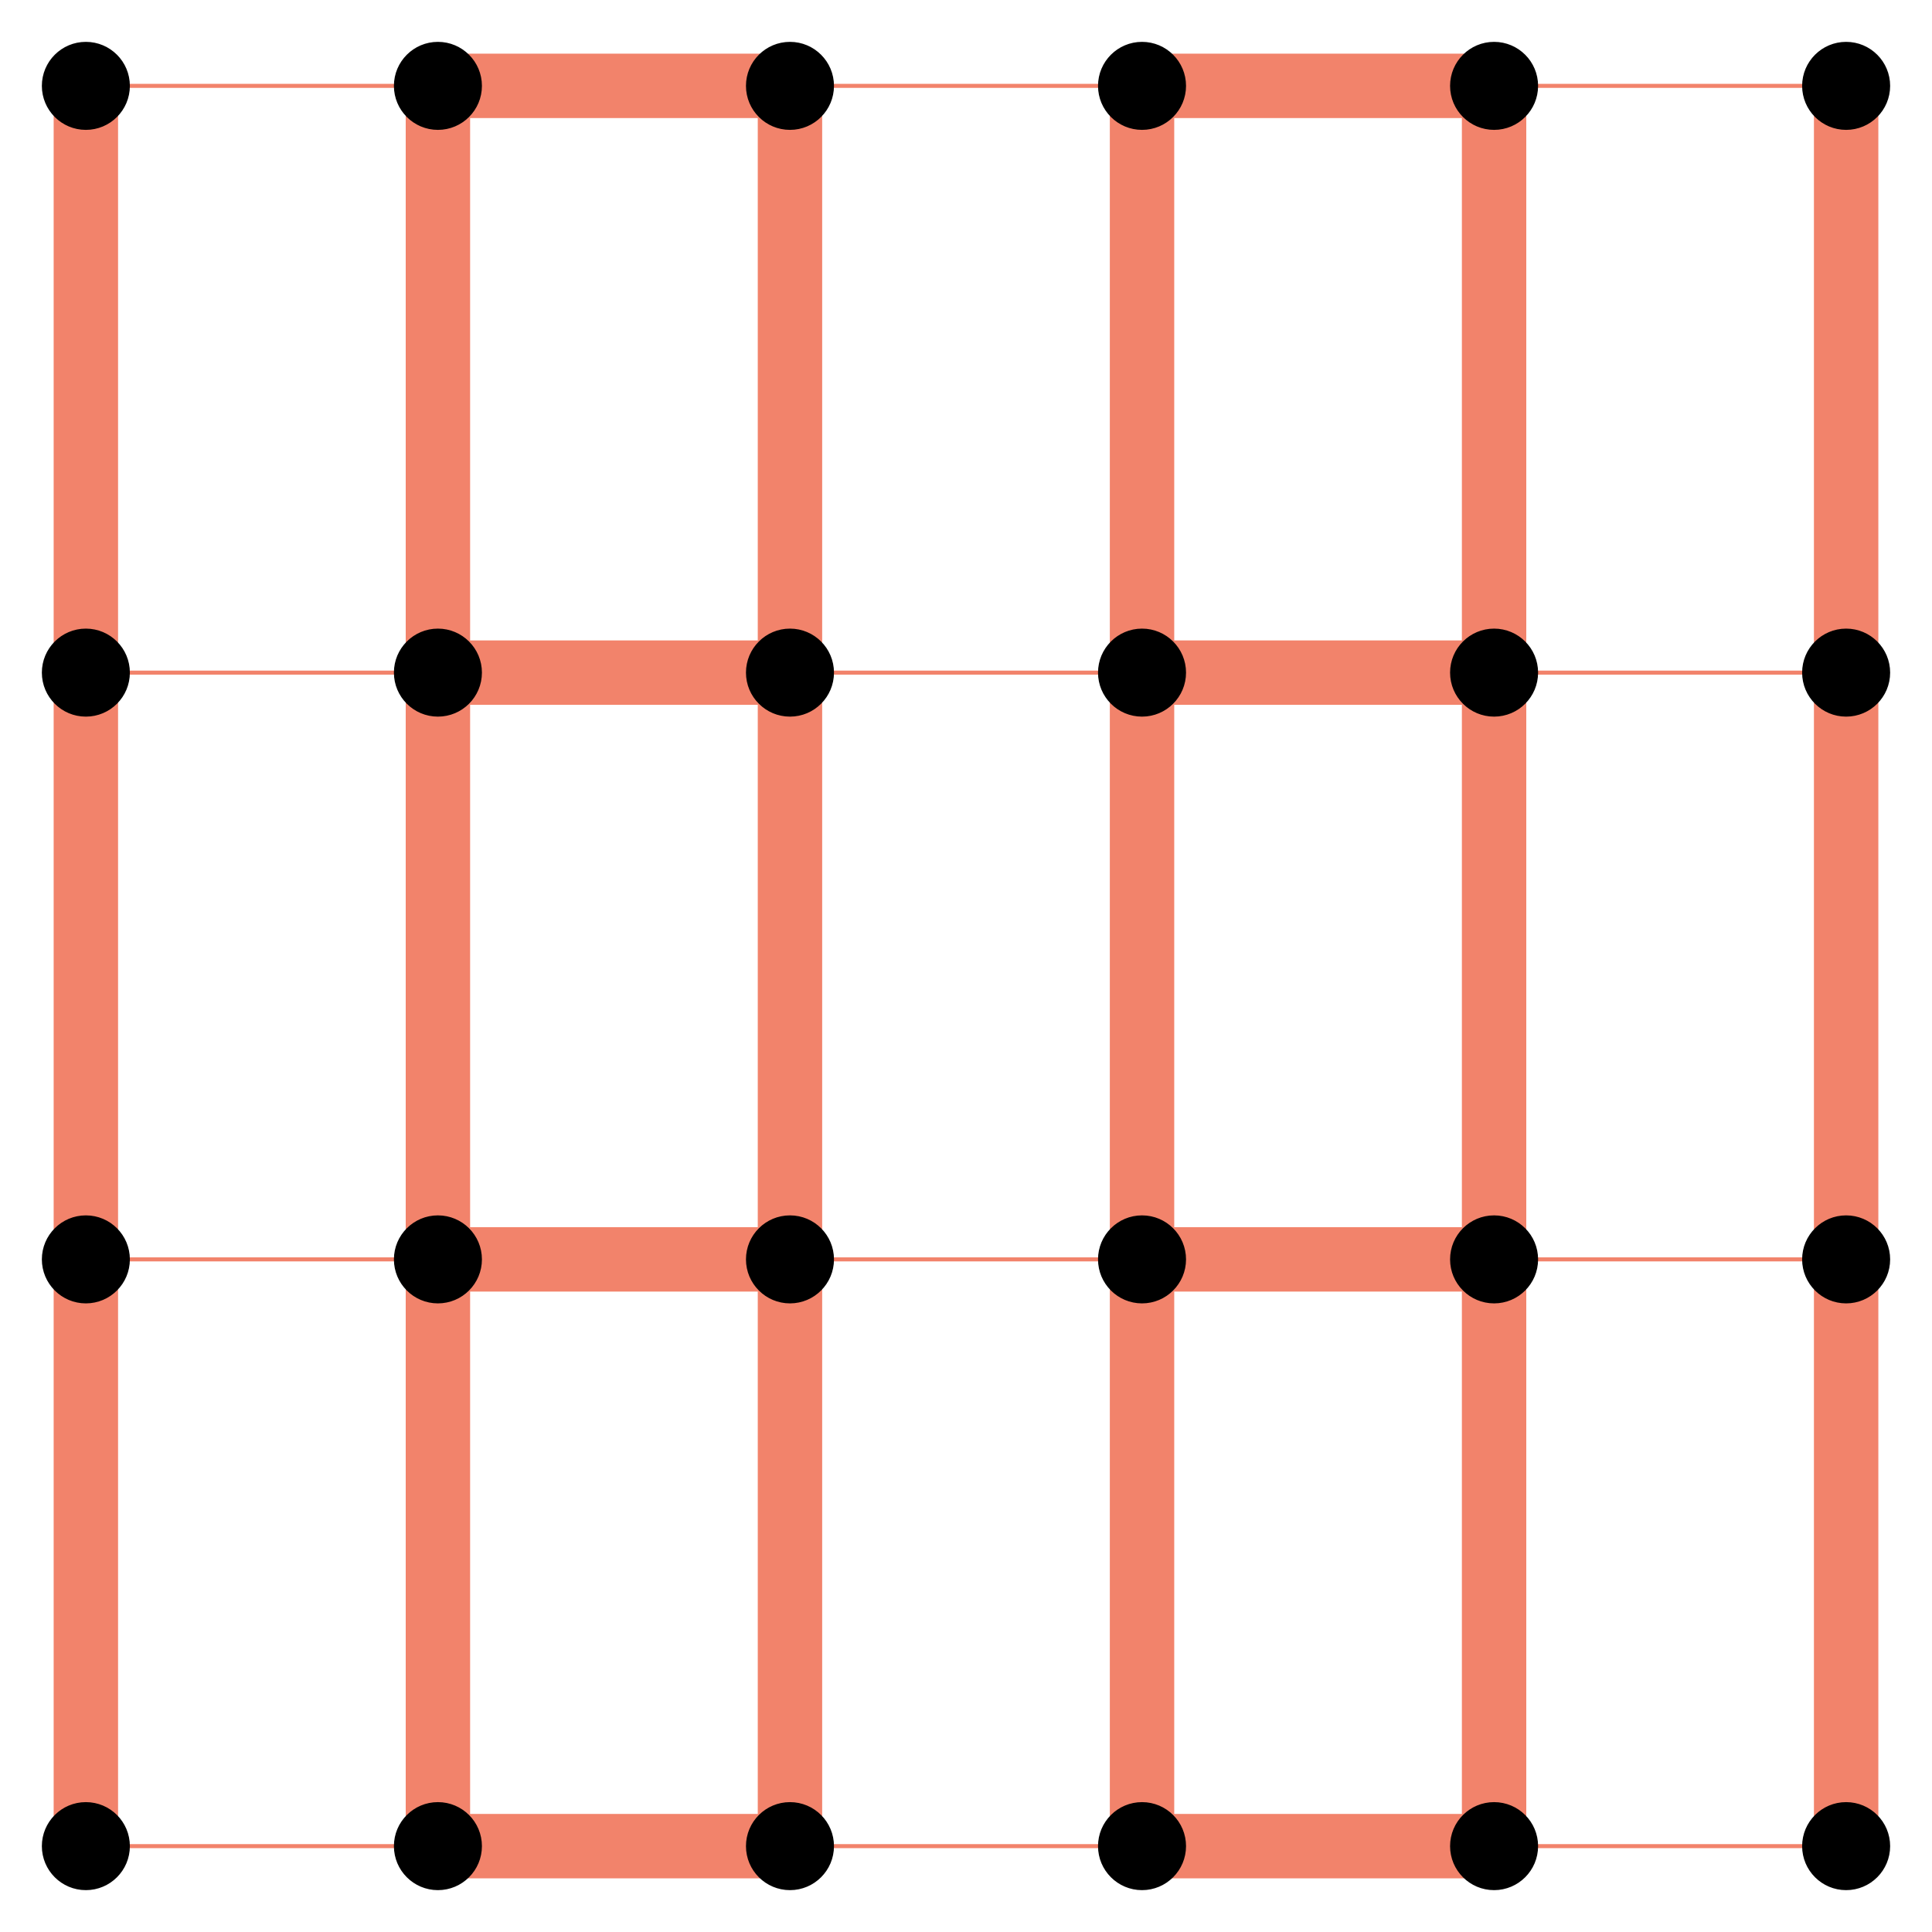
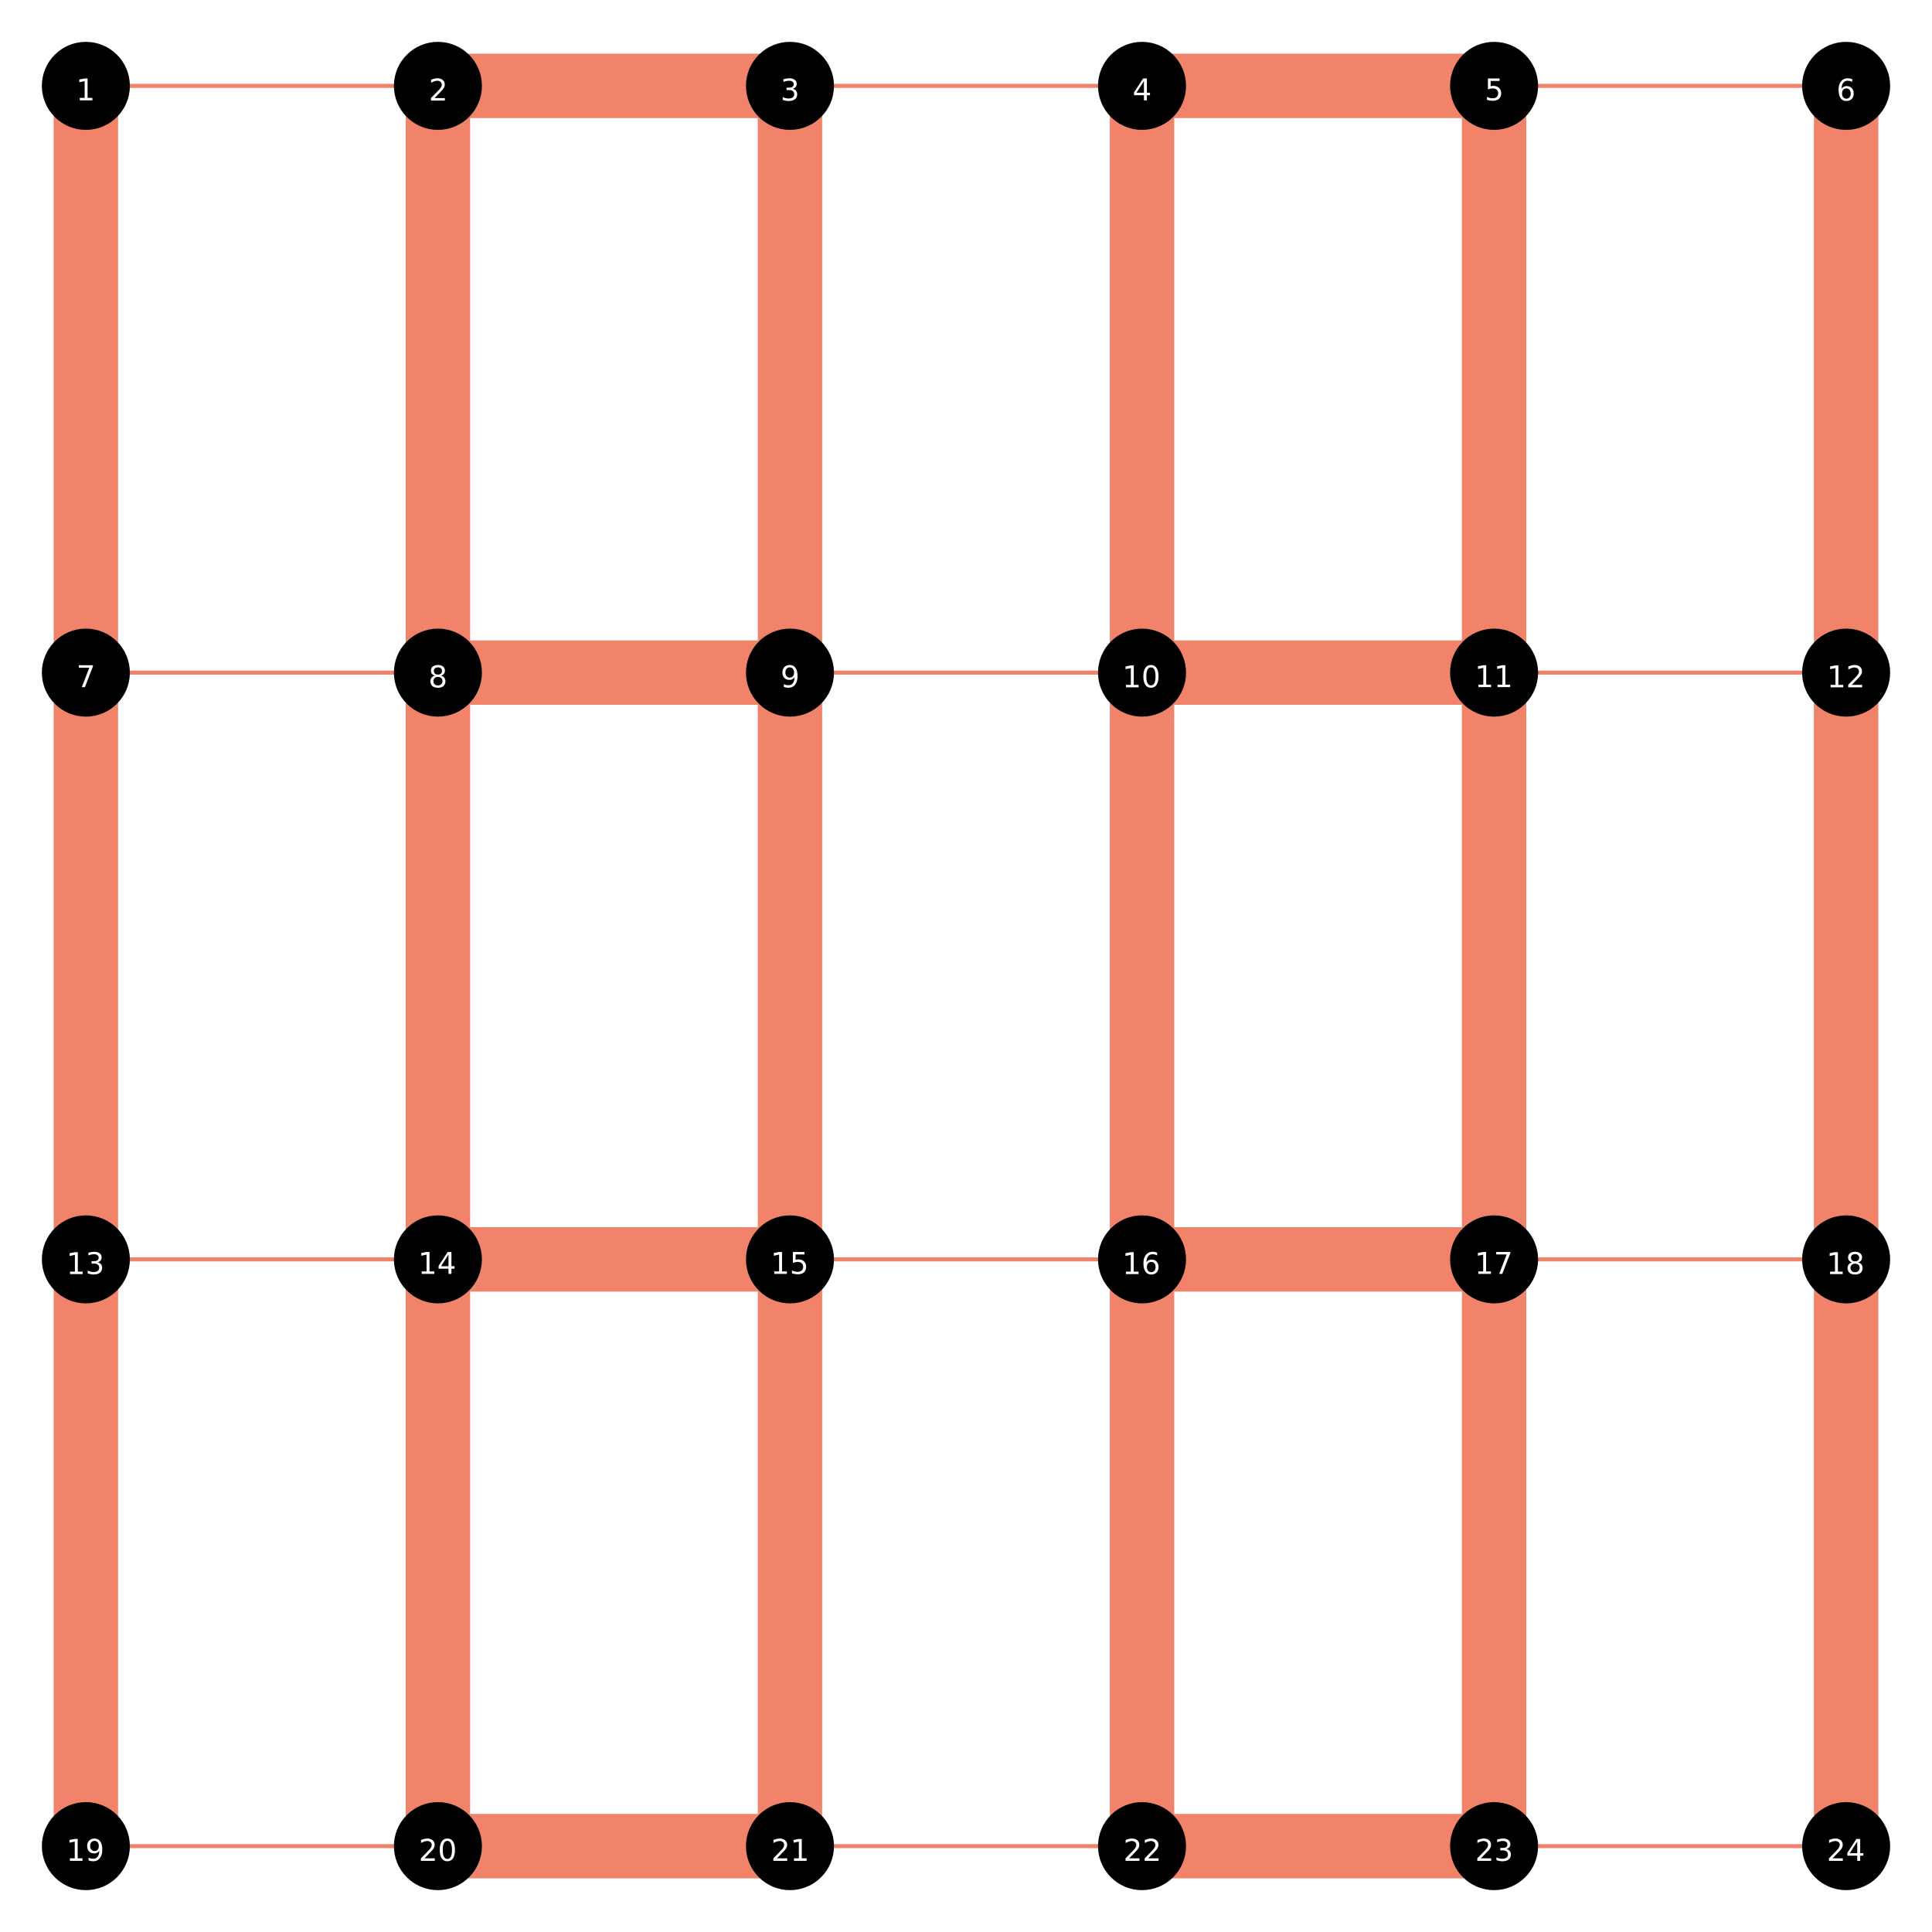
<svg xmlns="http://www.w3.org/2000/svg" xmlns:xlink="http://www.w3.org/1999/xlink" width="900pt" height="900pt" viewBox="0 0 900 900" version="1.1">
  <defs>
    <g>
      <symbol overflow="visible" id="glyph0-0">
        <path style="stroke:none;" d="M 0.703 2.469 L 0.703 -9.875 L 7.703 -9.875 L 7.703 2.469 Z M 1.484 1.703 L 6.922 1.703 L 6.922 -9.078 L 1.484 -9.078 Z M 1.484 1.703 " />
      </symbol>
      <symbol overflow="visible" id="glyph0-1">
        <path style="stroke:none;" d="M 1.734 -1.156 L 4 -1.156 L 4 -8.953 L 1.531 -8.453 L 1.531 -9.719 L 3.984 -10.203 L 5.359 -10.203 L 5.359 -1.156 L 7.609 -1.156 L 7.609 0 L 1.734 0 Z M 1.734 -1.156 " />
      </symbol>
      <symbol overflow="visible" id="glyph0-2">
        <path style="stroke:none;" d="M 2.688 -1.156 L 7.5 -1.156 L 7.5 0 L 1.031 0 L 1.031 -1.156 C 1.551 -1.695 2.266 -2.426 3.172 -3.344 C 4.078 -4.258 4.645 -4.848 4.875 -5.109 C 5.312 -5.609 5.617 -6.031 5.797 -6.375 C 5.973 -6.719 6.062 -7.055 6.062 -7.391 C 6.062 -7.93 5.867 -8.375 5.484 -8.719 C 5.109 -9.062 4.613 -9.234 4 -9.234 C 3.57 -9.234 3.117 -9.156 2.641 -9 C 2.16 -8.852 1.645 -8.625 1.094 -8.312 L 1.094 -9.719 C 1.645 -9.938 2.16 -10.102 2.641 -10.219 C 3.129 -10.332 3.578 -10.391 3.984 -10.391 C 5.035 -10.391 5.875 -10.125 6.5 -9.594 C 7.133 -9.07 7.453 -8.367 7.453 -7.484 C 7.453 -7.055 7.375 -6.656 7.219 -6.281 C 7.062 -5.906 6.773 -5.461 6.359 -4.953 C 6.242 -4.828 5.879 -4.445 5.266 -3.812 C 4.66 -3.176 3.801 -2.289 2.688 -1.156 Z M 2.688 -1.156 " />
      </symbol>
      <symbol overflow="visible" id="glyph0-3">
        <path style="stroke:none;" d="M 5.688 -5.5 C 6.344 -5.363 6.852 -5.07 7.219 -4.625 C 7.594 -4.176 7.781 -3.625 7.781 -2.969 C 7.781 -1.957 7.43 -1.176 6.734 -0.625 C 6.047 -0.07 5.066 0.203 3.797 0.203 C 3.367 0.203 2.926 0.156 2.469 0.062 C 2.02 -0.02 1.551 -0.145 1.062 -0.312 L 1.062 -1.641 C 1.445 -1.422 1.867 -1.254 2.328 -1.141 C 2.785 -1.023 3.258 -0.969 3.75 -0.969 C 4.613 -0.969 5.27 -1.133 5.719 -1.469 C 6.176 -1.812 6.406 -2.312 6.406 -2.969 C 6.406 -3.57 6.191 -4.039 5.766 -4.375 C 5.348 -4.719 4.766 -4.891 4.016 -4.891 L 2.828 -4.891 L 2.828 -6.016 L 4.078 -6.016 C 4.754 -6.016 5.27 -6.148 5.625 -6.422 C 5.988 -6.703 6.172 -7.098 6.172 -7.609 C 6.172 -8.129 5.984 -8.531 5.609 -8.812 C 5.242 -9.094 4.711 -9.234 4.016 -9.234 C 3.641 -9.234 3.234 -9.191 2.797 -9.109 C 2.367 -9.023 1.895 -8.895 1.375 -8.719 L 1.375 -9.953 C 1.895 -10.098 2.383 -10.207 2.844 -10.281 C 3.301 -10.352 3.734 -10.391 4.141 -10.391 C 5.191 -10.391 6.02 -10.148 6.625 -9.672 C 7.238 -9.203 7.547 -8.562 7.547 -7.75 C 7.547 -7.176 7.383 -6.695 7.062 -6.312 C 6.738 -5.926 6.281 -5.656 5.688 -5.5 Z M 5.688 -5.5 " />
      </symbol>
      <symbol overflow="visible" id="glyph0-4">
        <path style="stroke:none;" d="M 5.297 -9 L 1.812 -3.562 L 5.297 -3.562 Z M 4.922 -10.203 L 6.672 -10.203 L 6.672 -3.562 L 8.125 -3.562 L 8.125 -2.406 L 6.672 -2.406 L 6.672 0 L 5.297 0 L 5.297 -2.406 L 0.688 -2.406 L 0.688 -3.734 Z M 4.922 -10.203 " />
      </symbol>
      <symbol overflow="visible" id="glyph0-5">
        <path style="stroke:none;" d="M 1.516 -10.203 L 6.938 -10.203 L 6.938 -9.047 L 2.781 -9.047 L 2.781 -6.547 C 2.977 -6.609 3.176 -6.656 3.375 -6.688 C 3.57 -6.727 3.773 -6.75 3.984 -6.75 C 5.117 -6.75 6.02 -6.438 6.688 -5.812 C 7.352 -5.188 7.688 -4.344 7.688 -3.281 C 7.688 -2.176 7.344 -1.316 6.656 -0.703 C 5.977 -0.098 5.016 0.203 3.766 0.203 C 3.336 0.203 2.898 0.164 2.453 0.094 C 2.016 0.02 1.555 -0.086 1.078 -0.234 L 1.078 -1.625 C 1.492 -1.406 1.922 -1.238 2.359 -1.125 C 2.797 -1.02 3.254 -0.969 3.734 -0.969 C 4.523 -0.969 5.148 -1.172 5.609 -1.578 C 6.066 -1.992 6.297 -2.562 6.297 -3.281 C 6.297 -3.988 6.066 -4.547 5.609 -4.953 C 5.148 -5.367 4.523 -5.578 3.734 -5.578 C 3.367 -5.578 3 -5.535 2.625 -5.453 C 2.258 -5.379 1.891 -5.254 1.516 -5.078 Z M 1.516 -10.203 " />
      </symbol>
      <symbol overflow="visible" id="glyph0-6">
        <path style="stroke:none;" d="M 4.625 -5.656 C 4 -5.656 3.504 -5.441 3.141 -5.016 C 2.785 -4.586 2.609 -4.008 2.609 -3.281 C 2.609 -2.539 2.785 -1.957 3.141 -1.531 C 3.504 -1.102 4 -0.891 4.625 -0.891 C 5.238 -0.891 5.727 -1.102 6.094 -1.531 C 6.457 -1.957 6.641 -2.539 6.641 -3.281 C 6.641 -4.008 6.457 -4.586 6.094 -5.016 C 5.727 -5.441 5.238 -5.656 4.625 -5.656 Z M 7.359 -9.984 L 7.359 -8.719 C 7.016 -8.883 6.664 -9.008 6.312 -9.094 C 5.957 -9.188 5.609 -9.234 5.266 -9.234 C 4.348 -9.234 3.648 -8.926 3.172 -8.312 C 2.691 -7.695 2.422 -6.766 2.359 -5.516 C 2.617 -5.91 2.953 -6.211 3.359 -6.422 C 3.766 -6.641 4.211 -6.75 4.703 -6.75 C 5.723 -6.75 6.531 -6.438 7.125 -5.812 C 7.727 -5.188 8.031 -4.344 8.031 -3.281 C 8.031 -2.227 7.719 -1.383 7.094 -0.75 C 6.477 -0.113 5.656 0.203 4.625 0.203 C 3.438 0.203 2.531 -0.25 1.906 -1.156 C 1.289 -2.062 0.984 -3.375 0.984 -5.094 C 0.984 -6.707 1.363 -7.992 2.125 -8.953 C 2.895 -9.91 3.922 -10.391 5.203 -10.391 C 5.555 -10.391 5.906 -10.352 6.25 -10.281 C 6.602 -10.219 6.973 -10.117 7.359 -9.984 Z M 7.359 -9.984 " />
      </symbol>
      <symbol overflow="visible" id="glyph0-7">
        <path style="stroke:none;" d="M 1.156 -10.203 L 7.719 -10.203 L 7.719 -9.625 L 4 0 L 2.562 0 L 6.047 -9.047 L 1.156 -9.047 Z M 1.156 -10.203 " />
      </symbol>
      <symbol overflow="visible" id="glyph0-8">
        <path style="stroke:none;" d="M 4.453 -4.844 C 3.797 -4.844 3.281 -4.664 2.906 -4.312 C 2.531 -3.969 2.344 -3.488 2.344 -2.875 C 2.344 -2.258 2.531 -1.773 2.906 -1.422 C 3.281 -1.066 3.797 -0.891 4.453 -0.891 C 5.109 -0.891 5.625 -1.066 6 -1.422 C 6.375 -1.773 6.562 -2.258 6.562 -2.875 C 6.562 -3.488 6.375 -3.969 6 -4.312 C 5.625 -4.664 5.109 -4.844 4.453 -4.844 Z M 3.062 -5.438 C 2.477 -5.582 2.02 -5.859 1.688 -6.266 C 1.352 -6.672 1.188 -7.164 1.188 -7.75 C 1.188 -8.562 1.477 -9.203 2.062 -9.672 C 2.645 -10.148 3.441 -10.391 4.453 -10.391 C 5.461 -10.391 6.258 -10.148 6.844 -9.672 C 7.426 -9.203 7.719 -8.562 7.719 -7.75 C 7.719 -7.164 7.551 -6.672 7.219 -6.266 C 6.883 -5.859 6.426 -5.582 5.844 -5.438 C 6.508 -5.281 7.023 -4.973 7.391 -4.516 C 7.766 -4.066 7.953 -3.52 7.953 -2.875 C 7.953 -1.883 7.648 -1.125 7.047 -0.594 C 6.441 -0.062 5.578 0.203 4.453 0.203 C 3.328 0.203 2.461 -0.062 1.859 -0.594 C 1.254 -1.125 0.953 -1.883 0.953 -2.875 C 0.953 -3.52 1.141 -4.066 1.516 -4.516 C 1.891 -4.973 2.406 -5.281 3.062 -5.438 Z M 2.562 -7.609 C 2.562 -7.086 2.727 -6.676 3.062 -6.375 C 3.395 -6.082 3.859 -5.938 4.453 -5.938 C 5.047 -5.938 5.508 -6.082 5.844 -6.375 C 6.176 -6.676 6.344 -7.086 6.344 -7.609 C 6.344 -8.141 6.176 -8.551 5.844 -8.844 C 5.508 -9.145 5.047 -9.297 4.453 -9.297 C 3.859 -9.297 3.395 -9.145 3.062 -8.844 C 2.727 -8.551 2.562 -8.141 2.562 -7.609 Z M 2.562 -7.609 " />
      </symbol>
      <symbol overflow="visible" id="glyph0-9">
        <path style="stroke:none;" d="M 1.531 -0.219 L 1.531 -1.469 C 1.883 -1.301 2.238 -1.176 2.594 -1.094 C 2.945 -1.008 3.297 -0.969 3.641 -0.969 C 4.547 -0.969 5.238 -1.27 5.719 -1.875 C 6.207 -2.488 6.484 -3.422 6.547 -4.672 C 6.285 -4.285 5.953 -3.984 5.547 -3.766 C 5.141 -3.555 4.691 -3.453 4.203 -3.453 C 3.18 -3.453 2.367 -3.758 1.766 -4.375 C 1.172 -5 0.875 -5.848 0.875 -6.922 C 0.875 -7.961 1.18 -8.801 1.797 -9.438 C 2.422 -10.07 3.25 -10.391 4.281 -10.391 C 5.469 -10.391 6.367 -9.938 6.984 -9.031 C 7.609 -8.125 7.922 -6.812 7.922 -5.094 C 7.922 -3.488 7.539 -2.203 6.781 -1.234 C 6.02 -0.273 4.992 0.203 3.703 0.203 C 3.348 0.203 2.992 0.164 2.641 0.094 C 2.285 0.031 1.914 -0.07 1.531 -0.219 Z M 4.281 -4.547 C 4.906 -4.547 5.395 -4.754 5.75 -5.172 C 6.113 -5.598 6.297 -6.18 6.297 -6.922 C 6.297 -7.648 6.113 -8.227 5.75 -8.656 C 5.395 -9.082 4.906 -9.297 4.281 -9.297 C 3.664 -9.297 3.176 -9.082 2.812 -8.656 C 2.445 -8.227 2.266 -7.648 2.266 -6.922 C 2.266 -6.18 2.445 -5.598 2.812 -5.172 C 3.176 -4.754 3.664 -4.547 4.281 -4.547 Z M 4.281 -4.547 " />
      </symbol>
      <symbol overflow="visible" id="glyph0-10">
        <path style="stroke:none;" d="M 4.453 -9.297 C 3.742 -9.297 3.207 -8.945 2.844 -8.25 C 2.488 -7.551 2.312 -6.5 2.312 -5.094 C 2.312 -3.695 2.488 -2.645 2.844 -1.938 C 3.207 -1.238 3.742 -0.891 4.453 -0.891 C 5.172 -0.891 5.707 -1.238 6.062 -1.938 C 6.414 -2.645 6.594 -3.695 6.594 -5.094 C 6.594 -6.5 6.414 -7.551 6.062 -8.25 C 5.707 -8.945 5.172 -9.297 4.453 -9.297 Z M 4.453 -10.391 C 5.598 -10.391 6.473 -9.938 7.078 -9.031 C 7.68 -8.125 7.984 -6.812 7.984 -5.094 C 7.984 -3.375 7.68 -2.062 7.078 -1.156 C 6.473 -0.25 5.598 0.203 4.453 0.203 C 3.305 0.203 2.43 -0.25 1.828 -1.156 C 1.223 -2.062 0.922 -3.375 0.922 -5.094 C 0.922 -6.812 1.223 -8.125 1.828 -9.031 C 2.43 -9.938 3.305 -10.391 4.453 -10.391 Z M 4.453 -10.391 " />
      </symbol>
    </g>
  </defs>
  <g id="surface51">
    <rect x="0" y="0" width="900" height="900" style="fill:rgb(100%,100%,100%);fill-opacity:1;stroke:none;" />
    <path style="fill:none;stroke-width:1.875;stroke-linecap:butt;stroke-linejoin:miter;stroke:rgb(94.902%,51.373%,41.961%);stroke-opacity:1;stroke-miterlimit:10;" d="M 40 40 L 204 40 " />
    <path style="fill:none;stroke-width:30;stroke-linecap:butt;stroke-linejoin:miter;stroke:rgb(94.902%,51.373%,41.961%);stroke-opacity:1;stroke-miterlimit:10;" d="M 40 40 L 40 313.332 " />
    <path style="fill:none;stroke-width:30;stroke-linecap:butt;stroke-linejoin:miter;stroke:rgb(94.902%,51.373%,41.961%);stroke-opacity:1;stroke-miterlimit:10;" d="M 204 40 L 368 40 " />
    <path style="fill:none;stroke-width:30;stroke-linecap:butt;stroke-linejoin:miter;stroke:rgb(94.902%,51.373%,41.961%);stroke-opacity:1;stroke-miterlimit:10;" d="M 204 40 L 204 313.332 " />
    <path style="fill:none;stroke-width:1.875;stroke-linecap:butt;stroke-linejoin:miter;stroke:rgb(94.902%,51.373%,41.961%);stroke-opacity:1;stroke-miterlimit:10;" d="M 368 40 L 532 40 " />
    <path style="fill:none;stroke-width:30;stroke-linecap:butt;stroke-linejoin:miter;stroke:rgb(94.902%,51.373%,41.961%);stroke-opacity:1;stroke-miterlimit:10;" d="M 368 40 L 368 313.332 " />
    <path style="fill:none;stroke-width:30;stroke-linecap:butt;stroke-linejoin:miter;stroke:rgb(94.902%,51.373%,41.961%);stroke-opacity:1;stroke-miterlimit:10;" d="M 532 40 L 696 40 " />
    <path style="fill:none;stroke-width:30;stroke-linecap:butt;stroke-linejoin:miter;stroke:rgb(94.902%,51.373%,41.961%);stroke-opacity:1;stroke-miterlimit:10;" d="M 532 40 L 532 313.332 " />
    <path style="fill:none;stroke-width:1.875;stroke-linecap:butt;stroke-linejoin:miter;stroke:rgb(94.902%,51.373%,41.961%);stroke-opacity:1;stroke-miterlimit:10;" d="M 696 40 L 860 40 " />
    <path style="fill:none;stroke-width:30;stroke-linecap:butt;stroke-linejoin:miter;stroke:rgb(94.902%,51.373%,41.961%);stroke-opacity:1;stroke-miterlimit:10;" d="M 696 40 L 696 313.332 " />
    <path style="fill:none;stroke-width:30;stroke-linecap:butt;stroke-linejoin:miter;stroke:rgb(94.902%,51.373%,41.961%);stroke-opacity:1;stroke-miterlimit:10;" d="M 860 40 L 860 313.332 " />
    <path style="fill:none;stroke-width:1.875;stroke-linecap:butt;stroke-linejoin:miter;stroke:rgb(94.902%,51.373%,41.961%);stroke-opacity:1;stroke-miterlimit:10;" d="M 40 313.332 L 204 313.332 " />
    <path style="fill:none;stroke-width:30;stroke-linecap:butt;stroke-linejoin:miter;stroke:rgb(94.902%,51.373%,41.961%);stroke-opacity:1;stroke-miterlimit:10;" d="M 40 313.332 L 40 586.668 " />
    <path style="fill:none;stroke-width:30;stroke-linecap:butt;stroke-linejoin:miter;stroke:rgb(94.902%,51.373%,41.961%);stroke-opacity:1;stroke-miterlimit:10;" d="M 204 313.332 L 368 313.332 " />
    <path style="fill:none;stroke-width:30;stroke-linecap:butt;stroke-linejoin:miter;stroke:rgb(94.902%,51.373%,41.961%);stroke-opacity:1;stroke-miterlimit:10;" d="M 204 313.332 L 204 586.668 " />
    <path style="fill:none;stroke-width:1.875;stroke-linecap:butt;stroke-linejoin:miter;stroke:rgb(94.902%,51.373%,41.961%);stroke-opacity:1;stroke-miterlimit:10;" d="M 368 313.332 L 532 313.332 " />
    <path style="fill:none;stroke-width:30;stroke-linecap:butt;stroke-linejoin:miter;stroke:rgb(94.902%,51.373%,41.961%);stroke-opacity:1;stroke-miterlimit:10;" d="M 368 313.332 L 368 586.668 " />
    <path style="fill:none;stroke-width:30;stroke-linecap:butt;stroke-linejoin:miter;stroke:rgb(94.902%,51.373%,41.961%);stroke-opacity:1;stroke-miterlimit:10;" d="M 532 313.332 L 696 313.332 " />
    <path style="fill:none;stroke-width:30;stroke-linecap:butt;stroke-linejoin:miter;stroke:rgb(94.902%,51.373%,41.961%);stroke-opacity:1;stroke-miterlimit:10;" d="M 532 313.332 L 532 586.668 " />
    <path style="fill:none;stroke-width:1.875;stroke-linecap:butt;stroke-linejoin:miter;stroke:rgb(94.902%,51.373%,41.961%);stroke-opacity:1;stroke-miterlimit:10;" d="M 696 313.332 L 860 313.332 " />
    <path style="fill:none;stroke-width:30;stroke-linecap:butt;stroke-linejoin:miter;stroke:rgb(94.902%,51.373%,41.961%);stroke-opacity:1;stroke-miterlimit:10;" d="M 696 313.332 L 696 586.668 " />
    <path style="fill:none;stroke-width:30;stroke-linecap:butt;stroke-linejoin:miter;stroke:rgb(94.902%,51.373%,41.961%);stroke-opacity:1;stroke-miterlimit:10;" d="M 860 313.332 L 860 586.668 " />
    <path style="fill:none;stroke-width:1.875;stroke-linecap:butt;stroke-linejoin:miter;stroke:rgb(94.902%,51.373%,41.961%);stroke-opacity:1;stroke-miterlimit:10;" d="M 40 586.668 L 204 586.668 " />
    <path style="fill:none;stroke-width:30;stroke-linecap:butt;stroke-linejoin:miter;stroke:rgb(94.902%,51.373%,41.961%);stroke-opacity:1;stroke-miterlimit:10;" d="M 40 586.668 L 40 860 " />
    <path style="fill:none;stroke-width:30;stroke-linecap:butt;stroke-linejoin:miter;stroke:rgb(94.902%,51.373%,41.961%);stroke-opacity:1;stroke-miterlimit:10;" d="M 204 586.668 L 368 586.668 " />
    <path style="fill:none;stroke-width:30;stroke-linecap:butt;stroke-linejoin:miter;stroke:rgb(94.902%,51.373%,41.961%);stroke-opacity:1;stroke-miterlimit:10;" d="M 204 586.668 L 204 860 " />
    <path style="fill:none;stroke-width:1.875;stroke-linecap:butt;stroke-linejoin:miter;stroke:rgb(94.902%,51.373%,41.961%);stroke-opacity:1;stroke-miterlimit:10;" d="M 368 586.668 L 532 586.668 " />
    <path style="fill:none;stroke-width:30;stroke-linecap:butt;stroke-linejoin:miter;stroke:rgb(94.902%,51.373%,41.961%);stroke-opacity:1;stroke-miterlimit:10;" d="M 368 586.668 L 368 860 " />
    <path style="fill:none;stroke-width:30;stroke-linecap:butt;stroke-linejoin:miter;stroke:rgb(94.902%,51.373%,41.961%);stroke-opacity:1;stroke-miterlimit:10;" d="M 532 586.668 L 696 586.668 " />
    <path style="fill:none;stroke-width:30;stroke-linecap:butt;stroke-linejoin:miter;stroke:rgb(94.902%,51.373%,41.961%);stroke-opacity:1;stroke-miterlimit:10;" d="M 532 586.668 L 532 860 " />
    <path style="fill:none;stroke-width:1.875;stroke-linecap:butt;stroke-linejoin:miter;stroke:rgb(94.902%,51.373%,41.961%);stroke-opacity:1;stroke-miterlimit:10;" d="M 696 586.668 L 860 586.668 " />
    <path style="fill:none;stroke-width:30;stroke-linecap:butt;stroke-linejoin:miter;stroke:rgb(94.902%,51.373%,41.961%);stroke-opacity:1;stroke-miterlimit:10;" d="M 696 586.668 L 696 860 " />
    <path style="fill:none;stroke-width:30;stroke-linecap:butt;stroke-linejoin:miter;stroke:rgb(94.902%,51.373%,41.961%);stroke-opacity:1;stroke-miterlimit:10;" d="M 860 586.668 L 860 860 " />
    <path style="fill:none;stroke-width:1.875;stroke-linecap:butt;stroke-linejoin:miter;stroke:rgb(94.902%,51.373%,41.961%);stroke-opacity:1;stroke-miterlimit:10;" d="M 40 860 L 204 860 " />
    <path style="fill:none;stroke-width:30;stroke-linecap:butt;stroke-linejoin:miter;stroke:rgb(94.902%,51.373%,41.961%);stroke-opacity:1;stroke-miterlimit:10;" d="M 204 860 L 368 860 " />
    <path style="fill:none;stroke-width:1.875;stroke-linecap:butt;stroke-linejoin:miter;stroke:rgb(94.902%,51.373%,41.961%);stroke-opacity:1;stroke-miterlimit:10;" d="M 368 860 L 532 860 " />
    <path style="fill:none;stroke-width:30;stroke-linecap:butt;stroke-linejoin:miter;stroke:rgb(94.902%,51.373%,41.961%);stroke-opacity:1;stroke-miterlimit:10;" d="M 532 860 L 696 860 " />
    <path style="fill:none;stroke-width:1.875;stroke-linecap:butt;stroke-linejoin:miter;stroke:rgb(94.902%,51.373%,41.961%);stroke-opacity:1;stroke-miterlimit:10;" d="M 696 860 L 860 860 " />
    <path style="fill-rule:nonzero;fill:rgb(0%,0%,0%);fill-opacity:1;stroke-width:1;stroke-linecap:butt;stroke-linejoin:miter;stroke:rgb(0%,0%,0%);stroke-opacity:1;stroke-miterlimit:10;" d="M 60 40 C 60 51.047 51.047 60 40 60 C 28.953 60 20 51.047 20 40 C 20 28.953 28.953 20 40 20 C 51.047 20 60 28.953 60 40 " />
    <path style="fill-rule:nonzero;fill:rgb(0%,0%,0%);fill-opacity:1;stroke-width:1;stroke-linecap:butt;stroke-linejoin:miter;stroke:rgb(0%,0%,0%);stroke-opacity:1;stroke-miterlimit:10;" d="M 224 40 C 224 51.047 215.047 60 204 60 C 192.953 60 184 51.047 184 40 C 184 28.953 192.953 20 204 20 C 215.047 20 224 28.953 224 40 " />
    <path style="fill-rule:nonzero;fill:rgb(0%,0%,0%);fill-opacity:1;stroke-width:1;stroke-linecap:butt;stroke-linejoin:miter;stroke:rgb(0%,0%,0%);stroke-opacity:1;stroke-miterlimit:10;" d="M 388 40 C 388 51.047 379.047 60 368 60 C 356.953 60 348 51.047 348 40 C 348 28.953 356.953 20 368 20 C 379.047 20 388 28.953 388 40 " />
    <path style="fill-rule:nonzero;fill:rgb(0%,0%,0%);fill-opacity:1;stroke-width:1;stroke-linecap:butt;stroke-linejoin:miter;stroke:rgb(0%,0%,0%);stroke-opacity:1;stroke-miterlimit:10;" d="M 552 40 C 552 51.047 543.047 60 532 60 C 520.953 60 512 51.047 512 40 C 512 28.953 520.953 20 532 20 C 543.047 20 552 28.953 552 40 " />
    <path style="fill-rule:nonzero;fill:rgb(0%,0%,0%);fill-opacity:1;stroke-width:1;stroke-linecap:butt;stroke-linejoin:miter;stroke:rgb(0%,0%,0%);stroke-opacity:1;stroke-miterlimit:10;" d="M 716 40 C 716 51.047 707.047 60 696 60 C 684.953 60 676 51.047 676 40 C 676 28.953 684.953 20 696 20 C 707.047 20 716 28.953 716 40 " />
    <path style="fill-rule:nonzero;fill:rgb(0%,0%,0%);fill-opacity:1;stroke-width:1;stroke-linecap:butt;stroke-linejoin:miter;stroke:rgb(0%,0%,0%);stroke-opacity:1;stroke-miterlimit:10;" d="M 880 40 C 880 51.047 871.047 60 860 60 C 848.953 60 840 51.047 840 40 C 840 28.953 848.953 20 860 20 C 871.047 20 880 28.953 880 40 " />
    <path style="fill-rule:nonzero;fill:rgb(0%,0%,0%);fill-opacity:1;stroke-width:1;stroke-linecap:butt;stroke-linejoin:miter;stroke:rgb(0%,0%,0%);stroke-opacity:1;stroke-miterlimit:10;" d="M 60 313.332 C 60 324.379 51.047 333.332 40 333.332 C 28.953 333.332 20 324.379 20 313.332 C 20 302.289 28.953 293.332 40 293.332 C 51.047 293.332 60 302.289 60 313.332 " />
    <path style="fill-rule:nonzero;fill:rgb(0%,0%,0%);fill-opacity:1;stroke-width:1;stroke-linecap:butt;stroke-linejoin:miter;stroke:rgb(0%,0%,0%);stroke-opacity:1;stroke-miterlimit:10;" d="M 224 313.332 C 224 324.379 215.047 333.332 204 333.332 C 192.953 333.332 184 324.379 184 313.332 C 184 302.289 192.953 293.332 204 293.332 C 215.047 293.332 224 302.289 224 313.332 " />
    <path style="fill-rule:nonzero;fill:rgb(0%,0%,0%);fill-opacity:1;stroke-width:1;stroke-linecap:butt;stroke-linejoin:miter;stroke:rgb(0%,0%,0%);stroke-opacity:1;stroke-miterlimit:10;" d="M 388 313.332 C 388 324.379 379.047 333.332 368 333.332 C 356.953 333.332 348 324.379 348 313.332 C 348 302.289 356.953 293.332 368 293.332 C 379.047 293.332 388 302.289 388 313.332 " />
    <path style="fill-rule:nonzero;fill:rgb(0%,0%,0%);fill-opacity:1;stroke-width:1;stroke-linecap:butt;stroke-linejoin:miter;stroke:rgb(0%,0%,0%);stroke-opacity:1;stroke-miterlimit:10;" d="M 552 313.332 C 552 324.379 543.047 333.332 532 333.332 C 520.953 333.332 512 324.379 512 313.332 C 512 302.289 520.953 293.332 532 293.332 C 543.047 293.332 552 302.289 552 313.332 " />
    <path style="fill-rule:nonzero;fill:rgb(0%,0%,0%);fill-opacity:1;stroke-width:1;stroke-linecap:butt;stroke-linejoin:miter;stroke:rgb(0%,0%,0%);stroke-opacity:1;stroke-miterlimit:10;" d="M 716 313.332 C 716 324.379 707.047 333.332 696 333.332 C 684.953 333.332 676 324.379 676 313.332 C 676 302.289 684.953 293.332 696 293.332 C 707.047 293.332 716 302.289 716 313.332 " />
    <path style="fill-rule:nonzero;fill:rgb(0%,0%,0%);fill-opacity:1;stroke-width:1;stroke-linecap:butt;stroke-linejoin:miter;stroke:rgb(0%,0%,0%);stroke-opacity:1;stroke-miterlimit:10;" d="M 880 313.332 C 880 324.379 871.047 333.332 860 333.332 C 848.953 333.332 840 324.379 840 313.332 C 840 302.289 848.953 293.332 860 293.332 C 871.047 293.332 880 302.289 880 313.332 " />
    <path style="fill-rule:nonzero;fill:rgb(0%,0%,0%);fill-opacity:1;stroke-width:1;stroke-linecap:butt;stroke-linejoin:miter;stroke:rgb(0%,0%,0%);stroke-opacity:1;stroke-miterlimit:10;" d="M 60 586.668 C 60 597.711 51.047 606.668 40 606.668 C 28.953 606.668 20 597.711 20 586.668 C 20 575.621 28.953 566.668 40 566.668 C 51.047 566.668 60 575.621 60 586.668 " />
    <path style="fill-rule:nonzero;fill:rgb(0%,0%,0%);fill-opacity:1;stroke-width:1;stroke-linecap:butt;stroke-linejoin:miter;stroke:rgb(0%,0%,0%);stroke-opacity:1;stroke-miterlimit:10;" d="M 224 586.668 C 224 597.711 215.047 606.668 204 606.668 C 192.953 606.668 184 597.711 184 586.668 C 184 575.621 192.953 566.668 204 566.668 C 215.047 566.668 224 575.621 224 586.668 " />
    <path style="fill-rule:nonzero;fill:rgb(0%,0%,0%);fill-opacity:1;stroke-width:1;stroke-linecap:butt;stroke-linejoin:miter;stroke:rgb(0%,0%,0%);stroke-opacity:1;stroke-miterlimit:10;" d="M 388 586.668 C 388 597.711 379.047 606.668 368 606.668 C 356.953 606.668 348 597.711 348 586.668 C 348 575.621 356.953 566.668 368 566.668 C 379.047 566.668 388 575.621 388 586.668 " />
    <path style="fill-rule:nonzero;fill:rgb(0%,0%,0%);fill-opacity:1;stroke-width:1;stroke-linecap:butt;stroke-linejoin:miter;stroke:rgb(0%,0%,0%);stroke-opacity:1;stroke-miterlimit:10;" d="M 552 586.668 C 552 597.711 543.047 606.668 532 606.668 C 520.953 606.668 512 597.711 512 586.668 C 512 575.621 520.953 566.668 532 566.668 C 543.047 566.668 552 575.621 552 586.668 " />
    <path style="fill-rule:nonzero;fill:rgb(0%,0%,0%);fill-opacity:1;stroke-width:1;stroke-linecap:butt;stroke-linejoin:miter;stroke:rgb(0%,0%,0%);stroke-opacity:1;stroke-miterlimit:10;" d="M 716 586.668 C 716 597.711 707.047 606.668 696 606.668 C 684.953 606.668 676 597.711 676 586.668 C 676 575.621 684.953 566.668 696 566.668 C 707.047 566.668 716 575.621 716 586.668 " />
    <path style="fill-rule:nonzero;fill:rgb(0%,0%,0%);fill-opacity:1;stroke-width:1;stroke-linecap:butt;stroke-linejoin:miter;stroke:rgb(0%,0%,0%);stroke-opacity:1;stroke-miterlimit:10;" d="M 880 586.668 C 880 597.711 871.047 606.668 860 606.668 C 848.953 606.668 840 597.711 840 586.668 C 840 575.621 848.953 566.668 860 566.668 C 871.047 566.668 880 575.621 880 586.668 " />
    <path style="fill-rule:nonzero;fill:rgb(0%,0%,0%);fill-opacity:1;stroke-width:1;stroke-linecap:butt;stroke-linejoin:miter;stroke:rgb(0%,0%,0%);stroke-opacity:1;stroke-miterlimit:10;" d="M 60 860 C 60 871.047 51.047 880 40 880 C 28.953 880 20 871.047 20 860 C 20 848.953 28.953 840 40 840 C 51.047 840 60 848.953 60 860 " />
    <path style="fill-rule:nonzero;fill:rgb(0%,0%,0%);fill-opacity:1;stroke-width:1;stroke-linecap:butt;stroke-linejoin:miter;stroke:rgb(0%,0%,0%);stroke-opacity:1;stroke-miterlimit:10;" d="M 224 860 C 224 871.047 215.047 880 204 880 C 192.953 880 184 871.047 184 860 C 184 848.953 192.953 840 204 840 C 215.047 840 224 848.953 224 860 " />
    <path style="fill-rule:nonzero;fill:rgb(0%,0%,0%);fill-opacity:1;stroke-width:1;stroke-linecap:butt;stroke-linejoin:miter;stroke:rgb(0%,0%,0%);stroke-opacity:1;stroke-miterlimit:10;" d="M 388 860 C 388 871.047 379.047 880 368 880 C 356.953 880 348 871.047 348 860 C 348 848.953 356.953 840 368 840 C 379.047 840 388 848.953 388 860 " />
    <path style="fill-rule:nonzero;fill:rgb(0%,0%,0%);fill-opacity:1;stroke-width:1;stroke-linecap:butt;stroke-linejoin:miter;stroke:rgb(0%,0%,0%);stroke-opacity:1;stroke-miterlimit:10;" d="M 552 860 C 552 871.047 543.047 880 532 880 C 520.953 880 512 871.047 512 860 C 512 848.953 520.953 840 532 840 C 543.047 840 552 848.953 552 860 " />
    <path style="fill-rule:nonzero;fill:rgb(0%,0%,0%);fill-opacity:1;stroke-width:1;stroke-linecap:butt;stroke-linejoin:miter;stroke:rgb(0%,0%,0%);stroke-opacity:1;stroke-miterlimit:10;" d="M 716 860 C 716 871.047 707.047 880 696 880 C 684.953 880 676 871.047 676 860 C 676 848.953 684.953 840 696 840 C 707.047 840 716 848.953 716 860 " />
    <path style="fill-rule:nonzero;fill:rgb(0%,0%,0%);fill-opacity:1;stroke-width:1;stroke-linecap:butt;stroke-linejoin:miter;stroke:rgb(0%,0%,0%);stroke-opacity:1;stroke-miterlimit:10;" d="M 880 860 C 880 871.047 871.047 880 860 880 C 848.953 880 840 871.047 840 860 C 840 848.953 848.953 840 860 840 C 871.047 840 880 848.953 880 860 " />
-     <g style="fill:rgb(0%,0%,0%);fill-opacity:1;">
+     <g style="fill:rgb(100%,100%,100%);fill-opacity:1;">
      <use xlink:href="#glyph0-1" x="35.43" y="46.754" />
    </g>
-     <g style="fill:rgb(0%,0%,0%);fill-opacity:1;">
+     <g style="fill:rgb(100%,100%,100%);fill-opacity:1;">
      <use xlink:href="#glyph0-2" x="199.734" y="46.848" />
    </g>
-     <g style="fill:rgb(0%,0%,0%);fill-opacity:1;">
+     <g style="fill:rgb(100%,100%,100%);fill-opacity:1;">
      <use xlink:href="#glyph0-3" x="363.578" y="46.848" />
    </g>
-     <g style="fill:rgb(0%,0%,0%);fill-opacity:1;">
+     <g style="fill:rgb(100%,100%,100%);fill-opacity:1;">
      <use xlink:href="#glyph0-4" x="527.594" y="46.754" />
    </g>
-     <g style="fill:rgb(0%,0%,0%);fill-opacity:1;">
+     <g style="fill:rgb(100%,100%,100%);fill-opacity:1;">
      <use xlink:href="#glyph0-5" x="691.617" y="46.754" />
    </g>
-     <g style="fill:rgb(0%,0%,0%);fill-opacity:1;">
+     <g style="fill:rgb(100%,100%,100%);fill-opacity:1;">
      <use xlink:href="#glyph0-6" x="855.492" y="46.848" />
    </g>
-     <g style="fill:rgb(0%,0%,0%);fill-opacity:1;">
+     <g style="fill:rgb(100%,100%,100%);fill-opacity:1;">
      <use xlink:href="#glyph0-7" x="35.562" y="320.086" />
    </g>
-     <g style="fill:rgb(0%,0%,0%);fill-opacity:1;">
+     <g style="fill:rgb(100%,100%,100%);fill-opacity:1;">
      <use xlink:href="#glyph0-8" x="199.547" y="320.18" />
    </g>
-     <g style="fill:rgb(0%,0%,0%);fill-opacity:1;">
+     <g style="fill:rgb(100%,100%,100%);fill-opacity:1;">
      <use xlink:href="#glyph0-9" x="363.602" y="320.18" />
    </g>
-     <g style="fill:rgb(0%,0%,0%);fill-opacity:1;">
+     <g style="fill:rgb(100%,100%,100%);fill-opacity:1;">
      <use xlink:href="#glyph0-1" x="522.789" y="320.18" />
      <use xlink:href="#glyph0-10" x="531.696" y="320.18" />
    </g>
-     <g style="fill:rgb(0%,0%,0%);fill-opacity:1;">
+     <g style="fill:rgb(100%,100%,100%);fill-opacity:1;">
      <use xlink:href="#glyph0-1" x="686.977" y="320.086" />
      <use xlink:href="#glyph0-1" x="695.884" y="320.086" />
    </g>
-     <g style="fill:rgb(0%,0%,0%);fill-opacity:1;">
+     <g style="fill:rgb(100%,100%,100%);fill-opacity:1;">
      <use xlink:href="#glyph0-1" x="851.031" y="320.18" />
      <use xlink:href="#glyph0-2" x="859.938" y="320.18" />
    </g>
-     <g style="fill:rgb(0%,0%,0%);fill-opacity:1;">
+     <g style="fill:rgb(100%,100%,100%);fill-opacity:1;">
      <use xlink:href="#glyph0-1" x="30.891" y="593.512" />
      <use xlink:href="#glyph0-3" x="39.798" y="593.512" />
    </g>
-     <g style="fill:rgb(0%,0%,0%);fill-opacity:1;">
+     <g style="fill:rgb(100%,100%,100%);fill-opacity:1;">
      <use xlink:href="#glyph0-1" x="194.719" y="593.418" />
      <use xlink:href="#glyph0-4" x="203.626" y="593.418" />
    </g>
-     <g style="fill:rgb(0%,0%,0%);fill-opacity:1;">
+     <g style="fill:rgb(100%,100%,100%);fill-opacity:1;">
      <use xlink:href="#glyph0-1" x="358.938" y="593.418" />
      <use xlink:href="#glyph0-5" x="367.845" y="593.418" />
    </g>
-     <g style="fill:rgb(0%,0%,0%);fill-opacity:1;">
+     <g style="fill:rgb(100%,100%,100%);fill-opacity:1;">
      <use xlink:href="#glyph0-1" x="522.766" y="593.512" />
      <use xlink:href="#glyph0-6" x="531.673" y="593.512" />
    </g>
-     <g style="fill:rgb(0%,0%,0%);fill-opacity:1;">
+     <g style="fill:rgb(100%,100%,100%);fill-opacity:1;">
      <use xlink:href="#glyph0-1" x="686.922" y="593.418" />
      <use xlink:href="#glyph0-7" x="695.829" y="593.418" />
    </g>
-     <g style="fill:rgb(0%,0%,0%);fill-opacity:1;">
+     <g style="fill:rgb(100%,100%,100%);fill-opacity:1;">
      <use xlink:href="#glyph0-1" x="850.805" y="593.512" />
      <use xlink:href="#glyph0-8" x="859.712" y="593.512" />
    </g>
-     <g style="fill:rgb(0%,0%,0%);fill-opacity:1;">
+     <g style="fill:rgb(100%,100%,100%);fill-opacity:1;">
      <use xlink:href="#glyph0-1" x="30.82" y="866.848" />
      <use xlink:href="#glyph0-9" x="39.728" y="866.848" />
    </g>
-     <g style="fill:rgb(0%,0%,0%);fill-opacity:1;">
+     <g style="fill:rgb(100%,100%,100%);fill-opacity:1;">
      <use xlink:href="#glyph0-2" x="195.039" y="866.848" />
      <use xlink:href="#glyph0-10" x="203.946" y="866.848" />
    </g>
-     <g style="fill:rgb(0%,0%,0%);fill-opacity:1;">
+     <g style="fill:rgb(100%,100%,100%);fill-opacity:1;">
      <use xlink:href="#glyph0-2" x="359.227" y="866.848" />
      <use xlink:href="#glyph0-1" x="368.134" y="866.848" />
    </g>
-     <g style="fill:rgb(0%,0%,0%);fill-opacity:1;">
+     <g style="fill:rgb(100%,100%,100%);fill-opacity:1;">
      <use xlink:href="#glyph0-2" x="523.281" y="866.848" />
      <use xlink:href="#glyph0-2" x="532.188" y="866.848" />
    </g>
-     <g style="fill:rgb(0%,0%,0%);fill-opacity:1;">
+     <g style="fill:rgb(100%,100%,100%);fill-opacity:1;">
      <use xlink:href="#glyph0-2" x="687.141" y="866.848" />
      <use xlink:href="#glyph0-3" x="696.048" y="866.848" />
    </g>
-     <g style="fill:rgb(0%,0%,0%);fill-opacity:1;">
+     <g style="fill:rgb(100%,100%,100%);fill-opacity:1;">
      <use xlink:href="#glyph0-2" x="850.969" y="866.848" />
      <use xlink:href="#glyph0-4" x="859.876" y="866.848" />
    </g>
  </g>
</svg>
